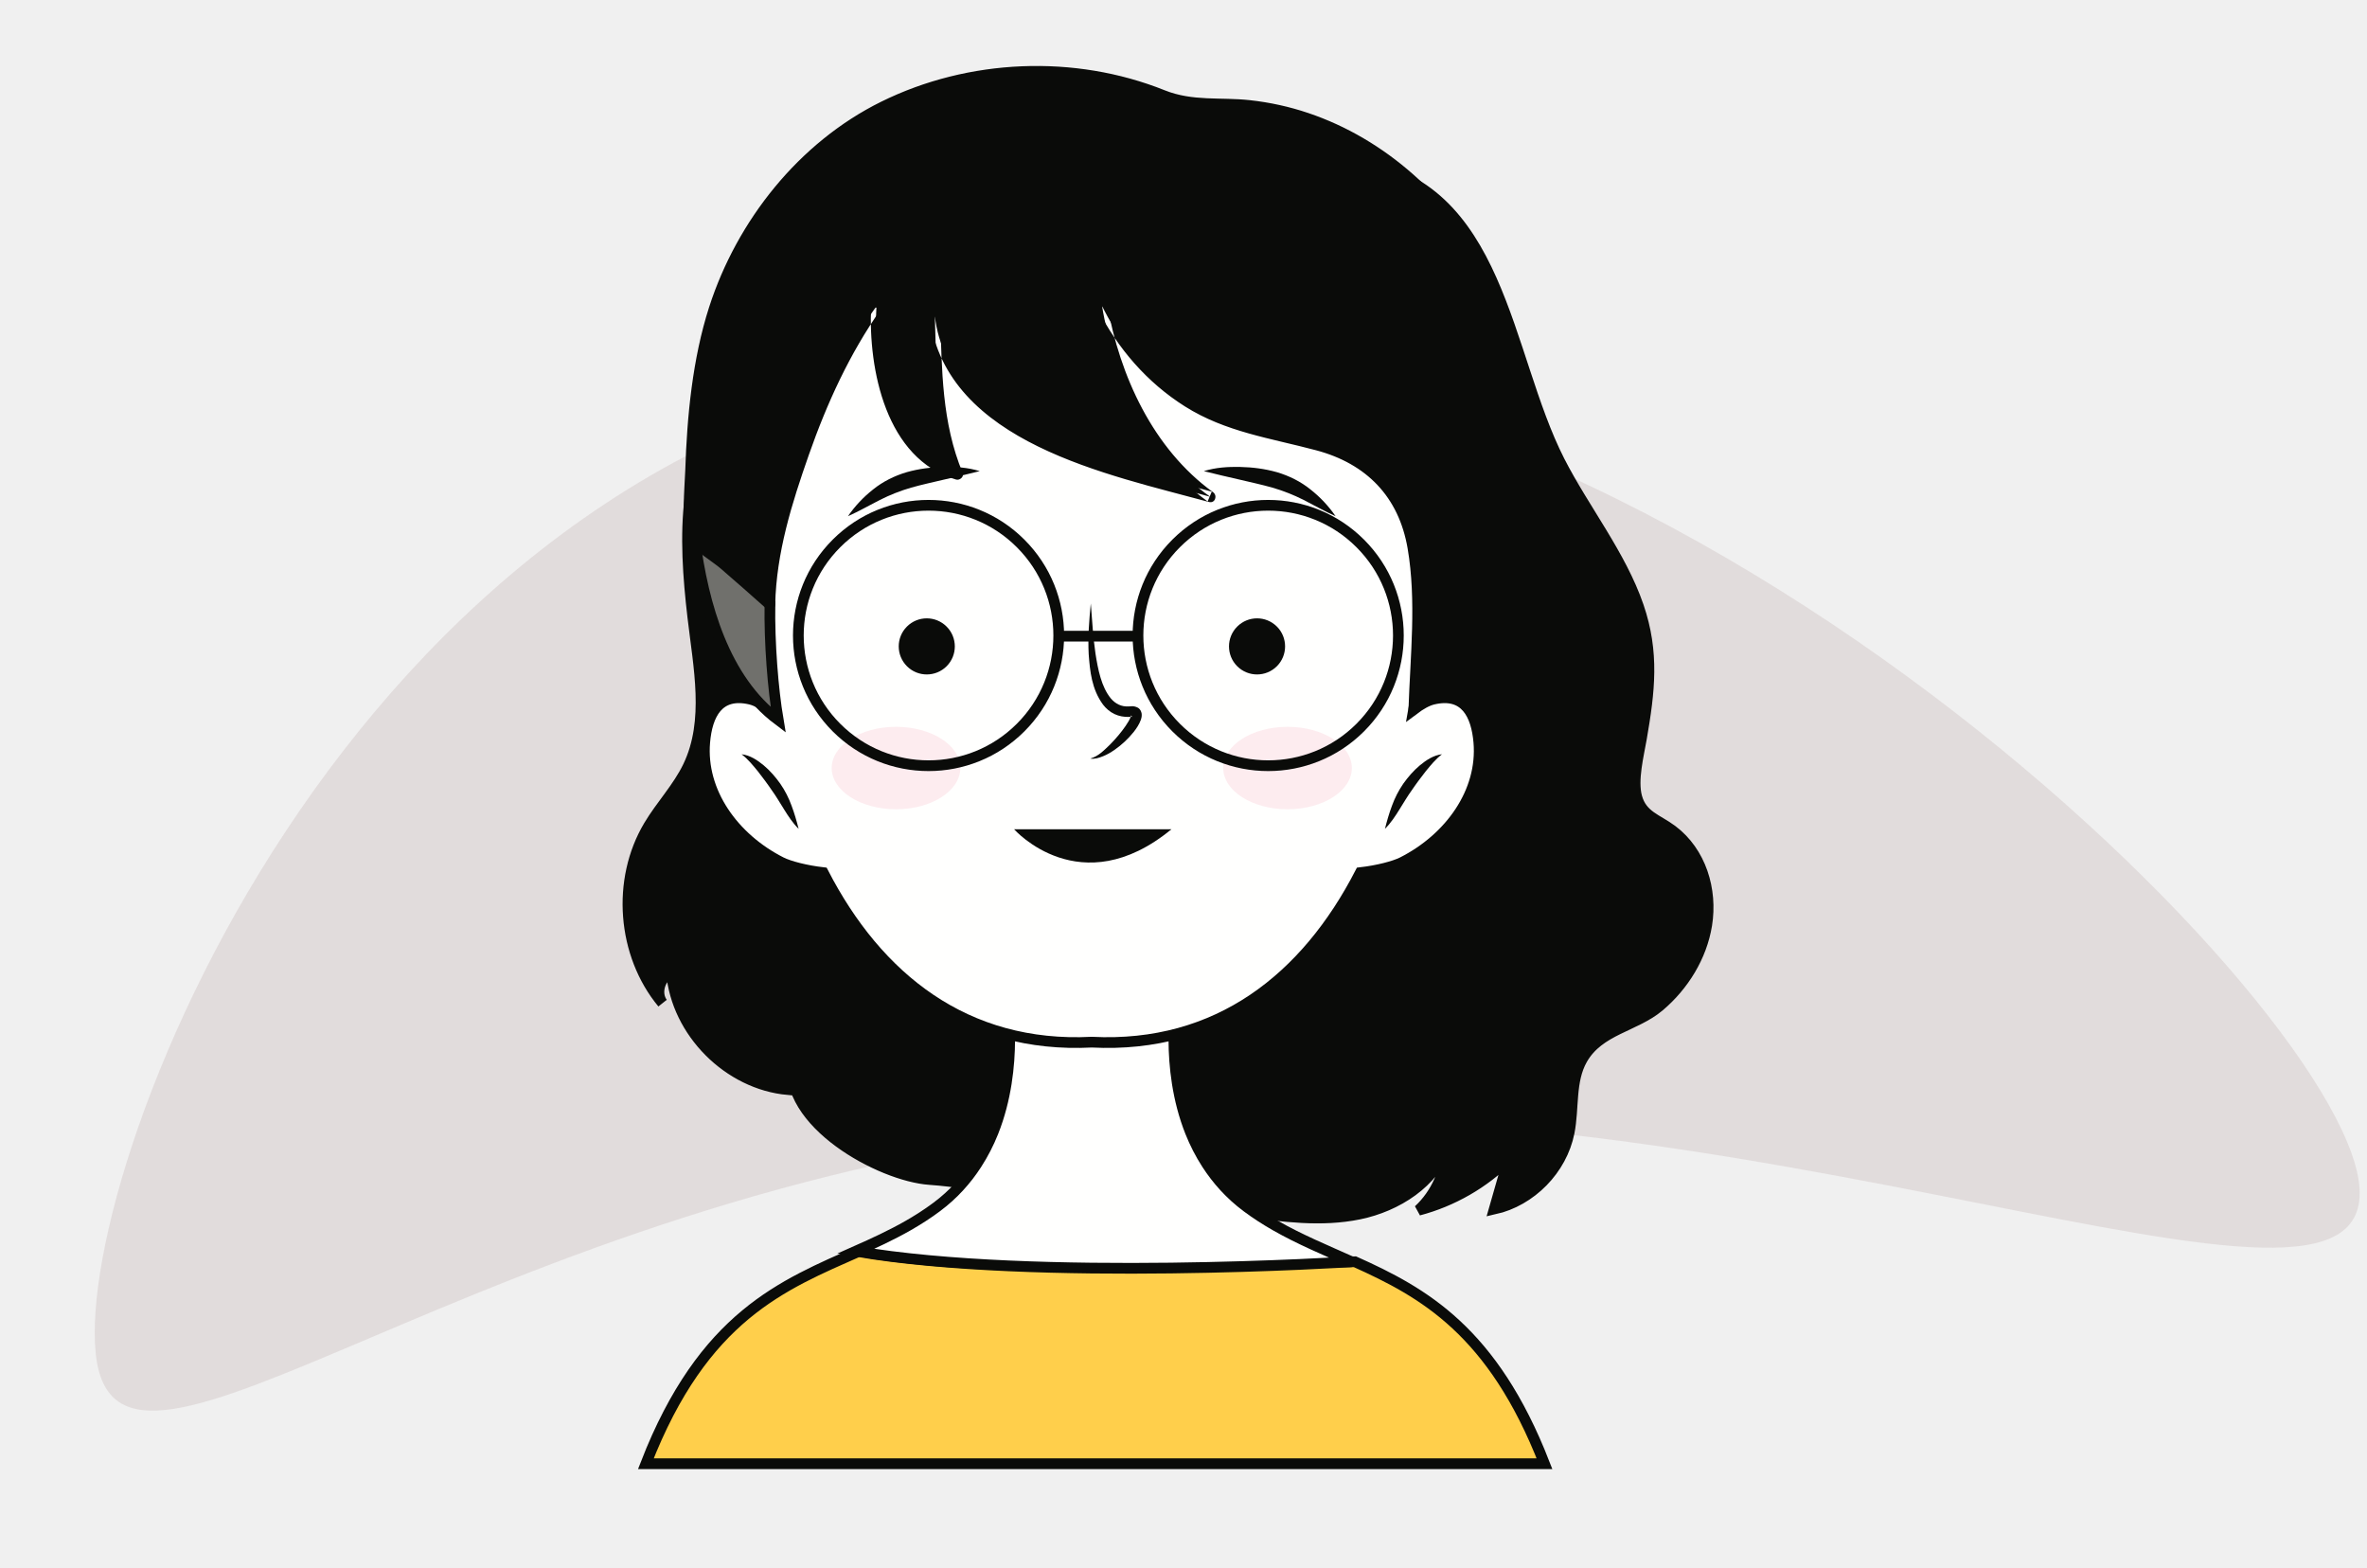
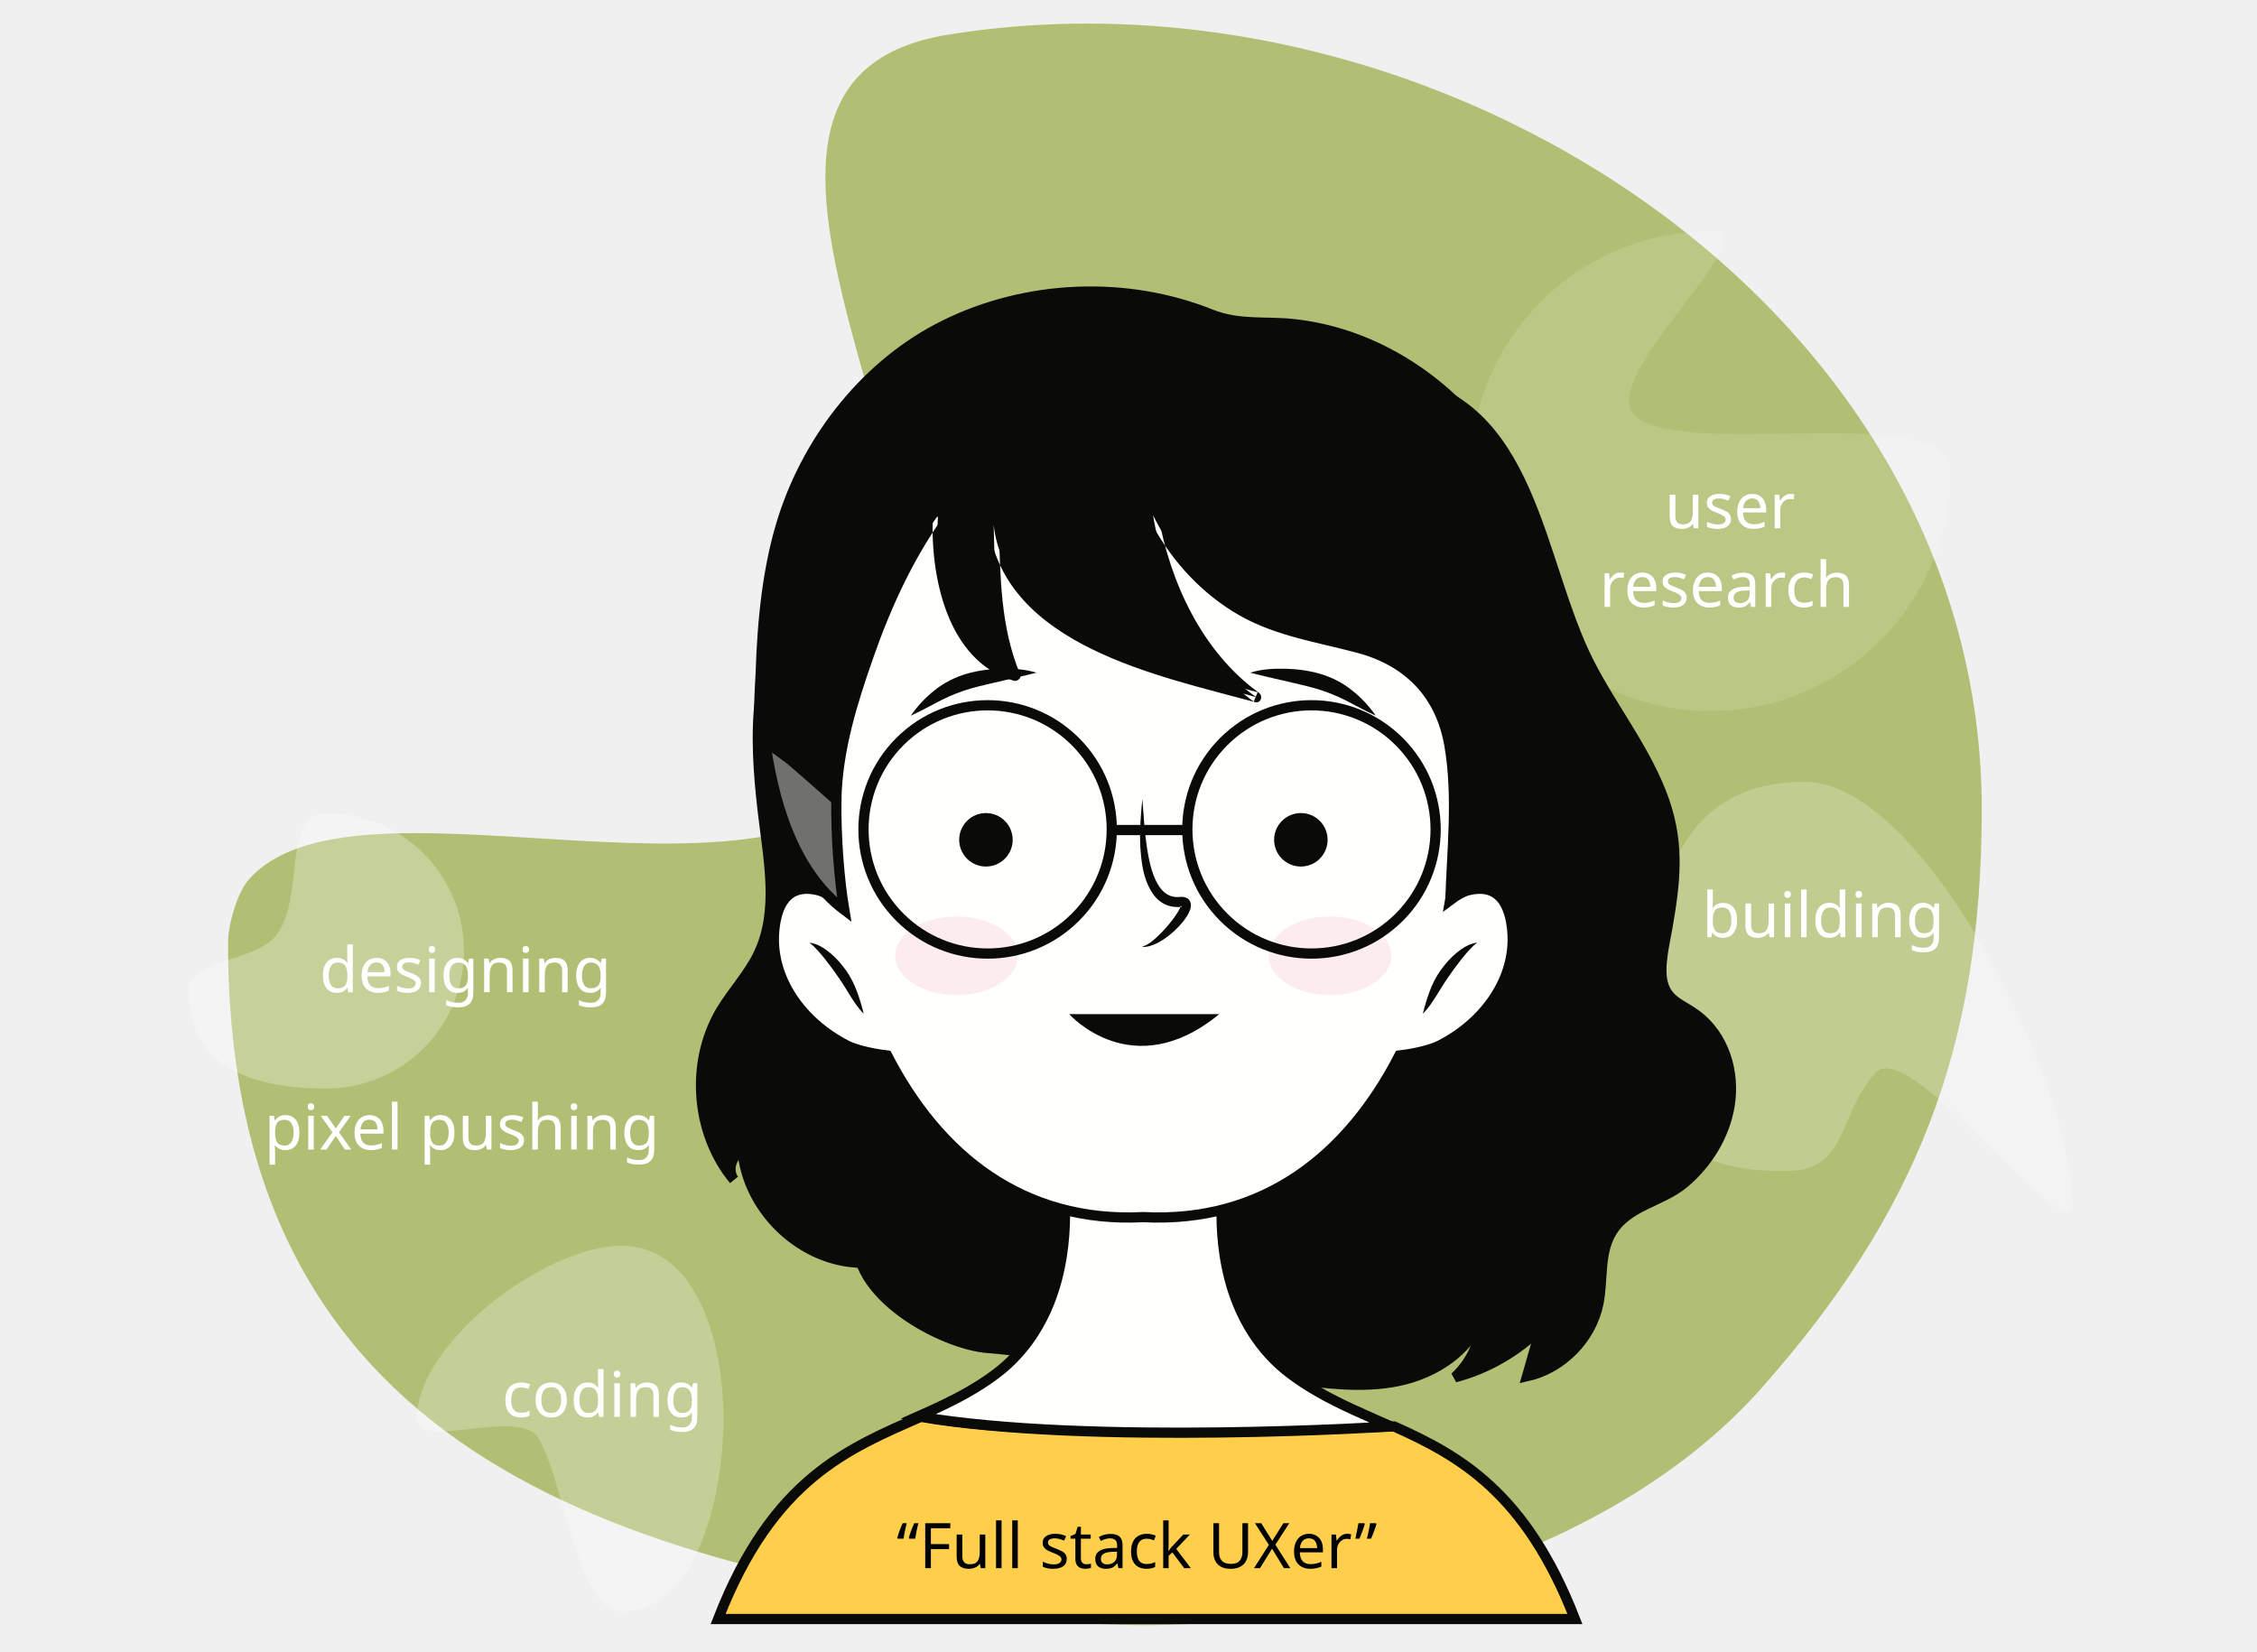
- <svg xmlns="http://www.w3.org/2000/svg" width="287px" height="190px" viewBox="0 0 287 190" version="1.1">
+ <svg xmlns="http://www.w3.org/2000/svg" width="287px" height="210px" viewBox="0 0 287 210" version="1.1">
  <g id="Artboard" stroke="none" stroke-width="1" fill="none" fill-rule="evenodd">
-     <g id="Group-4" transform="translate(0, 8)">
-       <path d="M96.969,232.972 C120.501,232.972 205.061,189.391 205.061,112.071 C205.061,34.752 112.195,-42.112 88.663,-42.112 C65.131,-42.112 111.493,30.935 111.493,108.255 C111.493,185.575 73.436,232.972 96.969,232.972 Z" id="Oval" fill="#AC9292" opacity="0.211" transform="translate(143.5303, 95.42974) scale(-1, 1) rotate(-84) translate(-143.5303, -95.42974) " />
-       <g id="Group-3" transform="translate(76, 0)">
+     <g id="Group" transform="translate(24, 3)">
+       <path d="M124.219,202.919 C180,196.018 228,180.965 228,116.919 C228,114.371 226.734,110.485 225.5,109.018 C212.585,93.668 160.933,114.627 145,96.018 C124.173,71.692 176.5,7.919 136.5,1.419 C74.609,-8.639 5,35.88 5,99.926 C5,130.663 13.553,151.53 33,173.518 C54.075,197.345 95.208,206.508 124.219,202.919 Z" id="Oval" fill="#B0BF74" transform="translate(116.5, 101.8356) scale(-1, 1) translate(-116.5, -101.8356) " />
+       <path d="M193.5,87.426 C210.345,87.426 224,73.771 224,56.926 C224,47.842 190.301,55.514 184,49.926 C178.617,45.153 201.26,26.426 193.5,26.426 C176.655,26.426 163,40.081 163,56.926 C163,73.771 176.655,87.426 193.5,87.426 Z" id="Oval" fill="#FFFFFF" opacity="0.124" />
+       <path d="M205.5,151.061 C220.688,151.061 239.5,112.749 239.5,97.561 C239.5,90.495 218.879,118.932 214.5,114.061 C209.466,108.462 211.122,101.561 203,101.561 C187.812,101.561 186,108.373 186,123.561 C186,138.749 190.312,151.061 205.5,151.061 Z" id="Oval" fill="#FFFFFF" opacity="0.206" transform="translate(212.75, 123.7434) scale(1, -1) translate(-212.75, -123.7434) " />
+       <text id="pixel-pushing" font-family="GloriaHallelujah, Gloria Hallelujah" font-size="8" font-weight="normal" line-spacing="14" fill="#FFFFFF">
+         <tspan x="9.59" y="143.184">pixel pushing</tspan>
+       </text>
+       <path d="M17.5,135.426 C27.165,135.426 35,132.591 35,122.926 C35,118.802 25.886,119.461 23.5,115.426 C20.294,110.004 23.041,100.426 17.5,100.426 C7.835,100.426 0,108.261 0,117.926 C0,127.591 7.835,135.426 17.5,135.426 Z" id="Oval" fill="#FFFFFF" opacity="0.275" transform="translate(17.5, 117.9261) scale(-1, 1) translate(-17.5, -117.9261) " />
+       <text id="coding" font-family="GloriaHallelujah, Gloria Hallelujah" font-size="8" font-weight="normal" line-spacing="9" fill="#FFFFFF">
+         <tspan x="39.828" y="177.184">coding</tspan>
+       </text>
+       <path d="M42,201.926 C51.665,201.926 68,189.591 68,179.926 C68,175.802 54.886,181.461 52.5,177.426 C49.294,172.004 47.541,155.426 42,155.426 C32.335,155.426 29,170.261 29,179.926 C29,189.591 32.335,201.926 42,201.926 Z" id="Oval" fill="#FFFFFF" opacity="0.246" transform="translate(48.50009, 178.676) scale(-1, -1) translate(-48.50009, -178.676) " />
+       <text id="building" font-family="GloriaHallelujah, Gloria Hallelujah" font-size="8" font-weight="normal" line-spacing="10" fill="#FFFFFF">
+         <tspan x="192.41" y="116.184">building</tspan>
+       </text>
+       <g id="Group-3" transform="translate(65, 33.426)">
        <g id="Group-320" transform="translate(0, 11.36257)">
          <path d="M113.087,36.531 C116.077,42.391 120.518,47.914 122.656,54.146 C124.58,59.757 124.011,64.467 123.023,70.179 C122.674,72.195 121.897,75.22 122.456,77.269 C123.089,79.581 124.952,79.964 126.728,81.294 C130.234,83.917 131.63,88.518 130.94,92.786 C130.319,96.622 128.136,100.144 125.186,102.637 C122.252,105.119 117.889,105.452 115.835,109.074 C114.34,111.706 114.851,114.98 114.258,117.95 C113.361,122.44 109.646,126.237 105.177,127.232 C105.764,125.179 106.352,123.127 106.939,121.074 C103.934,124.086 100.118,126.283 96.004,127.367 C98.132,125.399 99.402,122.532 99.428,119.635 C97.854,124.034 93.389,126.888 88.812,127.833 C84.235,128.779 79.496,128.142 74.867,127.501 C72.067,127.114 72.352,123.963 70.382,122.754 C68.453,121.569 63.934,122.347 61.824,122.769 C59.602,123.214 57.498,124.165 55.262,124.628 C48.734,125.984 43.172,124.089 36.713,123.643 C30.78,123.233 18.875,116.758 20.151,109.189 C19.951,110.376 19.751,111.562 19.551,112.747 C12.325,112.106 6.027,105.777 5.42,98.547 C4.009,99.055 3.418,101.064 4.33,102.252 C-0.555,96.352 -1.249,87.334 2.675,80.753 C4.154,78.274 6.202,76.142 7.45,73.539 C10.1,68.012 8.71,61.52 8.002,55.43 C6.889,45.857 6.494,35.38 13.226,27.773 C18.299,22.043 25.966,19.271 31.443,13.962 C34.412,11.084 37.495,8.133 41.356,6.648 C43.767,5.722 46.364,5.418 48.935,5.122 C61.819,3.632 75.219,-1.312 88.316,0.495 C106.001,2.936 106.458,23.535 113.087,36.531" id="Fill-317" fill="#0A0B09" />
          <path d="M113.087,36.531 C116.077,42.391 120.518,47.914 122.656,54.146 C124.58,59.757 124.011,64.467 123.023,70.179 C122.674,72.195 121.897,75.22 122.456,77.269 C123.089,79.581 124.952,79.964 126.728,81.294 C130.234,83.917 131.63,88.518 130.94,92.786 C130.319,96.622 128.136,100.144 125.186,102.637 C122.252,105.119 117.889,105.452 115.835,109.074 C114.34,111.706 114.851,114.98 114.258,117.95 C113.361,122.44 109.646,126.237 105.177,127.232 C105.764,125.179 106.352,123.127 106.939,121.074 C103.934,124.086 100.118,126.283 96.004,127.367 C98.132,125.399 99.402,122.532 99.428,119.635 C97.854,124.034 93.389,126.888 88.812,127.833 C84.235,128.779 79.496,128.142 74.867,127.501 C72.067,127.114 72.352,123.963 70.382,122.754 C68.453,121.569 63.934,122.347 61.824,122.769 C59.602,123.214 57.498,124.165 55.262,124.628 C48.734,125.984 43.172,124.089 36.713,123.643 C30.78,123.233 18.875,116.758 20.151,109.189 C19.951,110.376 19.751,111.562 19.551,112.747 C12.325,112.106 6.027,105.777 5.42,98.547 C4.009,99.055 3.418,101.064 4.33,102.252 C-0.555,96.352 -1.249,87.334 2.675,80.753 C4.154,78.274 6.202,76.142 7.45,73.539 C10.1,68.012 8.71,61.52 8.002,55.43 C6.889,45.857 6.494,35.38 13.226,27.773 C18.299,22.043 25.966,19.271 31.443,13.962 C34.412,11.084 37.495,8.133 41.356,6.648 C43.767,5.722 46.364,5.418 48.935,5.122 C61.819,3.632 75.219,-1.312 88.316,0.495 C106.001,2.936 106.458,23.535 113.087,36.531 Z" id="Stroke-319" stroke="#0A0B09" stroke-width="1.3" />
        </g>
        <path d="M88.286,144.978 L55.731,145.511 C55.731,145.511 39.773,145.773 28.171,143.704 C18.951,147.791 9.294,151.513 2.311,169.466 L111.271,169.466 C105.011,153.372 96.602,148.714 88.286,144.978" id="Fill-321" fill="#FFCF4B" />
        <path d="M88.286,144.978 L55.731,145.511 C55.731,145.511 39.773,145.773 28.171,143.704 C18.951,147.791 9.294,151.513 2.311,169.466 L111.271,169.466 C105.011,153.372 96.602,148.714 88.286,144.978 Z" id="Stroke-322" stroke="#0A0B09" stroke-width="1.3" />
        <path d="M78.619,140.574 C77.453,139.906 76.307,139.176 75.191,138.342 C73.151,136.823 71.577,135.046 70.351,133.155 C69.533,131.893 68.869,130.581 68.34,129.255 C65.166,121.286 66.71,112.897 66.71,112.897 L47.284,112.662 L46.05,112.897 C46.05,112.897 47.592,121.286 44.417,129.255 C43.889,130.581 43.224,131.893 42.406,133.155 C41.183,135.046 39.608,136.823 37.567,138.342 C36.451,139.176 35.305,139.906 34.141,140.574 C32.063,141.763 29.923,142.744 27.759,143.704 C49.521,147.438 87.874,144.978 87.874,144.978 C84.734,143.567 81.609,142.287 78.619,140.574" id="Fill-323" fill="#FFFFFE" />
        <path d="M78.619,140.574 C77.453,139.906 76.307,139.176 75.191,138.342 C73.151,136.823 71.577,135.046 70.351,133.155 C69.533,131.893 68.869,130.581 68.34,129.255 C65.166,121.286 66.71,112.897 66.71,112.897 L47.284,112.662 L46.05,112.897 C46.05,112.897 47.592,121.286 44.417,129.255 C43.889,130.581 43.224,131.893 42.406,133.155 C41.183,135.046 39.608,136.823 37.567,138.342 C36.451,139.176 35.305,139.906 34.141,140.574 C32.063,141.763 29.923,142.744 27.759,143.704 C49.521,147.438 87.874,144.978 87.874,144.978 C84.734,143.567 81.609,142.287 78.619,140.574 Z" id="Stroke-324" stroke="#0A0B09" stroke-width="1.3" />
        <path d="M103.311,81.99 C103.028,78.663 101.668,75.868 97.794,76.768 C97.059,76.937 96.226,77.419 95.413,78.029 C95.907,75.309 96.29,72.538 96.546,69.732 C99.046,42.244 92.228,14.299 56.789,14.299 L55.97,14.299 C20.528,14.299 13.714,42.244 16.212,69.732 C16.467,72.538 16.849,75.309 17.346,78.029 C16.532,77.419 15.697,76.937 14.964,76.768 C11.089,75.868 9.73,78.663 9.448,81.99 C8.935,88 12.936,93.615 18.712,96.541 C19.681,97.032 21.715,97.563 23.812,97.801 C30.382,110.565 41.097,119.136 56.378,118.354 C71.661,119.136 82.376,110.565 88.945,97.801 C91.043,97.563 93.077,97.032 94.047,96.541 C99.822,93.615 103.822,88 103.311,81.99" id="Fill-325" fill="#FFFFFE" />
        <path d="M103.311,81.99 C103.028,78.663 101.668,75.868 97.794,76.768 C97.059,76.937 96.226,77.419 95.413,78.029 C95.907,75.309 96.29,72.538 96.546,69.732 C99.046,42.244 92.228,14.299 56.789,14.299 L55.97,14.299 C20.528,14.299 13.714,42.244 16.212,69.732 C16.467,72.538 16.849,75.309 17.346,78.029 C16.532,77.419 15.697,76.937 14.964,76.768 C11.089,75.868 9.73,78.663 9.448,81.99 C8.935,88 12.936,93.615 18.712,96.541 C19.681,97.032 21.715,97.563 23.812,97.801 C30.382,110.565 41.097,119.136 56.378,118.354 C71.661,119.136 82.376,110.565 88.945,97.801 C91.043,97.563 93.077,97.032 94.047,96.541 C99.822,93.615 103.822,88 103.311,81.99 Z" id="Stroke-326" stroke="#0A0B09" stroke-width="1.3" />
        <path d="M56.261,65.172 C56.425,67.214 56.532,69.253 56.828,71.244 C57.134,73.195 57.544,75.273 58.679,76.668 C59.246,77.344 59.994,77.706 60.857,77.647 C61.014,77.682 61.387,77.496 61.985,77.812 C62.299,78.005 62.448,78.415 62.435,78.652 C62.44,78.904 62.39,79.082 62.339,79.248 C62.11,79.867 61.802,80.309 61.465,80.741 C60.789,81.586 60.011,82.305 59.142,82.914 C58.704,83.212 58.249,83.49 57.75,83.686 C57.261,83.883 56.722,84.062 56.198,83.97 C57.192,83.697 57.892,82.94 58.6,82.266 C59.29,81.561 59.939,80.803 60.481,80.013 C60.745,79.624 61.01,79.205 61.117,78.858 C61.136,78.782 61.142,78.705 61.142,78.705 C61.133,78.684 61.162,78.843 61.268,78.889 C61.409,78.945 61.24,78.891 60.898,78.922 C60.31,78.94 59.683,78.84 59.123,78.571 C58.561,78.304 58.097,77.89 57.743,77.431 C56.361,75.543 56.16,73.37 56.005,71.325 C55.892,69.254 56.06,67.206 56.261,65.172" id="Fill-327" fill="#0A0B09" />
        <path d="M26.814,54.587 C27.669,53.354 28.681,52.272 29.867,51.339 C31.05,50.383 32.468,49.681 33.939,49.248 C35.419,48.831 36.889,48.649 38.373,48.615 C39.848,48.581 41.352,48.671 42.793,49.121 C41.343,49.483 39.953,49.814 38.559,50.126 C37.176,50.456 35.784,50.751 34.48,51.12 C33.177,51.501 31.928,51.992 30.685,52.615 C29.437,53.246 28.184,53.975 26.814,54.587" id="Fill-328" fill="#0A0B09" />
        <path d="M46.957,92.539 C46.957,92.539 54.985,101.626 66.041,92.539 L46.957,92.539" id="Fill-329" fill="#0A0B09" />
        <path d="M40.439,85.118 C40.439,87.879 36.949,90.116 32.642,90.116 C28.336,90.116 24.844,87.879 24.844,85.118 C24.844,82.358 28.336,80.121 32.642,80.121 C36.949,80.121 40.439,82.358 40.439,85.118" id="Fill-330" fill="#FDECEF" />
        <path d="M85.943,54.587 C84.574,53.975 83.321,53.246 82.074,52.615 C80.83,51.992 79.582,51.501 78.277,51.12 C76.973,50.751 75.582,50.456 74.198,50.126 C72.804,49.814 71.417,49.483 69.965,49.121 C71.406,48.671 72.91,48.581 74.386,48.615 C75.868,48.649 77.34,48.831 78.82,49.248 C80.291,49.681 81.709,50.383 82.891,51.339 C84.078,52.272 85.089,53.354 85.943,54.587" id="Fill-331" fill="#0A0B09" />
        <path d="M72.319,85.118 C72.319,87.879 75.809,90.116 80.115,90.116 C84.422,90.116 87.912,87.879 87.912,85.118 C87.912,82.358 84.422,80.121 80.115,80.121 C75.809,80.121 72.319,82.358 72.319,85.118" id="Fill-332" fill="#FDECEF" />
        <path d="M13.919,83.449 C14.938,83.56 15.841,84.164 16.604,84.797 C17.377,85.445 18.031,86.208 18.611,87.021 C19.183,87.846 19.646,88.764 19.977,89.681 C20.324,90.601 20.587,91.52 20.832,92.491 C20.115,91.785 19.574,90.944 19.067,90.129 C18.551,89.308 18.093,88.517 17.545,87.763 C17.023,86.988 16.455,86.244 15.882,85.504 C15.285,84.78 14.71,84.056 13.919,83.449" id="Fill-333" fill="#0A0B09" />
        <path d="M98.839,83.449 C98.05,84.056 97.474,84.78 96.877,85.504 C96.303,86.244 95.736,86.988 95.213,87.763 C94.665,88.517 94.207,89.308 93.691,90.129 C93.185,90.944 92.643,91.785 91.924,92.491 C92.17,91.52 92.435,90.601 92.78,89.681 C93.112,88.764 93.577,87.846 94.146,87.021 C94.726,86.208 95.381,85.445 96.154,84.797 C96.918,84.164 97.82,83.56 98.839,83.449" id="Fill-334" fill="#0A0B09" />
        <path d="M38.778,72.777 C37.45,74.104 35.295,74.104 33.968,72.776 C32.639,71.446 32.639,69.293 33.966,67.966 C35.294,66.637 37.448,66.638 38.775,67.967 C40.105,69.295 40.105,71.448 38.778,72.777" id="Fill-335" fill="#0A0B09" />
        <path d="M74.013,72.777 C75.34,74.104 77.493,74.104 78.822,72.776 C80.15,71.446 80.15,69.293 78.824,67.966 C77.496,66.637 75.341,66.638 74.014,67.967 C72.684,69.295 72.684,71.448 74.013,72.777" id="Fill-336" fill="#0A0B09" />
        <path d="M95.806,77.654 C95.694,77.636 95.585,77.593 95.48,77.522 C95.458,77.693 95.438,77.878 95.413,78.029 C95.579,77.868 95.701,77.752 95.806,77.654" id="Fill-337" fill="#0A0B09" />
        <path d="M96.876,76.6 C95.849,77.853 96.634,76.893 95.806,77.654 C96.261,77.731 96.727,77.392 96.876,76.6" id="Fill-338" fill="#0A0B09" />
        <path d="M95.48,77.522 C95.52,77.212 95.554,76.873 95.58,76.507 C95.349,76.657 95.137,76.769 94.964,76.817 C95.088,77.155 95.274,77.383 95.48,77.522" id="Fill-339" fill="#0A0B09" />
        <path d="M8.207,57.161 C9.248,65.379 11.839,74.378 18.355,79.285 C17.727,75.572 17.277,69.992 17.355,65.174 C14.344,62.463 11.272,59.815 8.207,57.161" id="Fill-340" fill="#70706C" />
        <path d="M8.207,57.161 C9.248,65.379 11.839,74.378 18.355,79.285 C17.727,75.572 17.277,69.992 17.355,65.174 C14.344,62.463 11.272,59.815 8.207,57.161 Z" id="Stroke-341" stroke="#0A0B09" stroke-width="1.3" />
        <path d="M108.226,40.823 C107.198,20.704 89.387,2.685 68.748,4.76 C67.753,4.464 66.777,4.204 65.81,3.963 C57.027,-0.622 45.742,0.031 36.46,2.808 C22.131,7.094 11.496,20.948 9.183,35.306 C8.298,40.819 7.342,48.77 7.842,54.308 C7.93,55.289 8.042,56.294 8.173,57.308 C11.246,59.955 14.326,62.594 17.342,65.299 C17.38,62.513 17.594,59.98 18.057,58.213 C20.472,49.004 24.131,37.625 30.276,29.127 C29.714,37.919 33.186,47.842 40.1,49.516 C37.272,43.093 37.592,37.215 37.352,30.312 C38.98,44.723 59.456,49.129 70.754,52.234 C63.58,47.276 58.987,37.5 57.621,29.088 C61.194,36.409 67.583,41.81 75.453,44.033 C82.75,46.094 89.636,45.739 93.571,53.01 C96.542,58.499 95.797,66.354 95.433,77.952 C96.485,76.885 97.395,75.364 98.107,73.428 C98.264,73.882 98.497,74.254 98.851,74.485 C102.086,76.6 103.345,70.023 104.498,67.859 C107.448,62.313 106.847,56.08 106.855,49.997 C107.058,51.836 107.279,53.697 107.427,55.567 C109.511,51.974 108.428,44.767 108.226,40.823" id="Fill-342" fill="#0A0B09" />
        <path d="M108.876,40.823 C108.202,30.216 103.308,20.159 95.324,13.119 C91.619,9.849 87.305,7.278 82.618,5.699 C80.323,4.927 77.957,4.41 75.552,4.146 C71.987,3.755 68.639,4.315 65.221,2.946 C54.306,-1.426 41.448,-0.907 30.835,4.337 C20.868,9.264 13.367,18.729 9.984,29.229 C7.969,35.48 7.3,42.471 7.089,49.008 C7.017,51.268 6.506,55.588 7.613,57.637 C8.303,58.916 10.295,59.989 11.4,60.946 C13.239,62.537 15.068,64.14 16.882,65.759 C17.3,66.133 17.978,65.88 17.992,65.299 C18.138,58.986 20.003,53.048 22.081,47.124 C24.267,40.889 27.018,34.866 30.837,29.454 C30.433,29.345 30.03,29.236 29.626,29.127 C29.263,36.789 31.42,47.68 39.926,50.143 C40.358,50.269 40.921,49.815 40.725,49.344 C38.184,43.223 38.204,36.827 38.002,30.312 C37.575,30.37 37.15,30.427 36.725,30.485 C38.813,45.716 58.436,49.543 70.581,52.861 C71.33,53.066 71.655,52.089 71.081,51.674 C63.804,46.402 59.765,37.574 58.249,28.915 C57.853,29.083 57.456,29.249 57.061,29.415 C59.515,34.244 63.069,38.366 67.666,41.271 C72.606,44.39 78.066,45.121 83.594,46.597 C89.687,48.224 93.604,52.23 94.676,58.499 C95.762,64.844 94.992,71.564 94.783,77.952 C94.766,78.501 95.517,78.83 95.893,78.411 C97.179,76.981 98.024,75.379 98.734,73.601 C98.338,73.653 97.942,73.705 97.546,73.756 C99.709,78.194 102.947,73.494 103.908,71.075 C105.085,68.11 106.532,65.277 107.071,62.101 C107.749,58.105 107.522,54.031 107.505,49.997 C107.072,49.997 106.638,49.997 106.205,49.997 C106.412,51.853 106.616,53.707 106.777,55.567 C106.828,56.155 107.671,56.522 107.987,55.895 C110.295,51.329 109.169,45.708 108.876,40.823 C108.827,39.991 107.526,39.986 107.576,40.823 C107.851,45.417 109.031,50.951 106.864,55.24 C107.269,55.349 107.672,55.458 108.077,55.567 C107.916,53.707 107.712,51.852 107.505,49.997 C107.415,49.186 106.201,49.14 106.205,49.997 C106.226,54.998 106.655,60.227 105.001,65.038 C104.482,66.545 103.706,67.98 103.128,69.474 C102.898,70.068 100.461,76.78 98.667,73.101 C98.397,72.543 97.666,72.789 97.479,73.255 C96.84,74.861 96.13,76.206 94.974,77.492 C95.343,77.647 95.714,77.799 96.083,77.952 C96.395,68.439 99.086,53.677 89.421,47.566 C84.754,44.616 78.868,44.632 73.767,42.812 C66.872,40.354 61.474,35.233 58.183,28.76 C57.827,28.059 56.876,28.579 56.996,29.261 C58.574,38.279 62.867,47.322 70.426,52.796 C70.593,52.399 70.76,52.003 70.927,51.608 C59.188,48.399 39.993,44.833 37.978,30.139 C37.878,29.41 36.679,29.59 36.702,30.312 C36.91,36.963 36.877,43.441 39.472,49.689 C39.738,49.422 40.005,49.156 40.273,48.889 C32.374,46.603 30.594,36.143 30.926,29.127 C30.959,28.431 30.059,28.312 29.714,28.799 C25.834,34.298 23.049,40.443 20.827,46.777 C18.704,52.832 16.841,58.853 16.692,65.299 C17.061,65.146 17.432,64.994 17.801,64.839 C15.392,62.689 12.804,60.675 10.477,58.437 C8.187,56.233 8.336,53.568 8.356,50.535 C8.393,44.928 8.988,39.134 10.149,33.649 C12.431,22.87 19.172,12.865 28.592,7.07 C38.12,1.207 51.76,-0.694 62.355,3.158 C64.395,3.899 66.514,5.237 68.748,5.41 C71.574,5.627 74.278,5.194 77.143,5.667 C82.013,6.472 86.64,8.411 90.717,11.179 C100.537,17.841 106.825,29.01 107.576,40.823 C107.628,41.654 108.93,41.659 108.876,40.823" id="Fill-343" fill="#0A0B09" />
        <path d="M47.75,57.887 C53.914,64.052 53.914,74.047 47.75,80.213 C41.585,86.378 31.589,86.378 25.423,80.213 C19.259,74.047 19.259,64.052 25.423,57.887 C31.589,51.721 41.585,51.721 47.75,57.887 Z M88.931,57.887 C95.096,64.052 95.096,74.047 88.931,80.213 C82.766,86.378 72.769,86.378 66.605,80.213 C60.44,74.047 60.44,64.052 66.605,57.887 C72.769,51.721 82.766,51.721 88.931,57.887 Z M52.37,69.128 L61.982,69.128 L52.37,69.128 Z" id="Stroke-290" stroke="#0A0B09" stroke-width="1.3" />
      </g>
+       <text id="designing" font-family="GloriaHallelujah, Gloria Hallelujah" font-size="8" font-weight="normal" line-spacing="14" fill="#FFFFFF">
+         <tspan x="16.629" y="123.184">designing</tspan>
+       </text>
+       <text id="user-research" font-family="GloriaHallelujah, Gloria Hallelujah" font-size="8" font-weight="normal" line-spacing="10" fill="#FFFFFF">
+         <tspan x="187.695" y="64.184">user </tspan>
+         <tspan x="179.352" y="74.184">research</tspan>
+       </text>
+       <text id="“Full-stack-UXer”" font-family="GloriaHallelujah, Gloria Hallelujah" font-size="8" font-weight="normal" line-spacing="14" fill="#000000">
+         <tspan x="90" y="196.426">“Full stack UXer”</tspan>
+       </text>
    </g>
  </g>
</svg>
